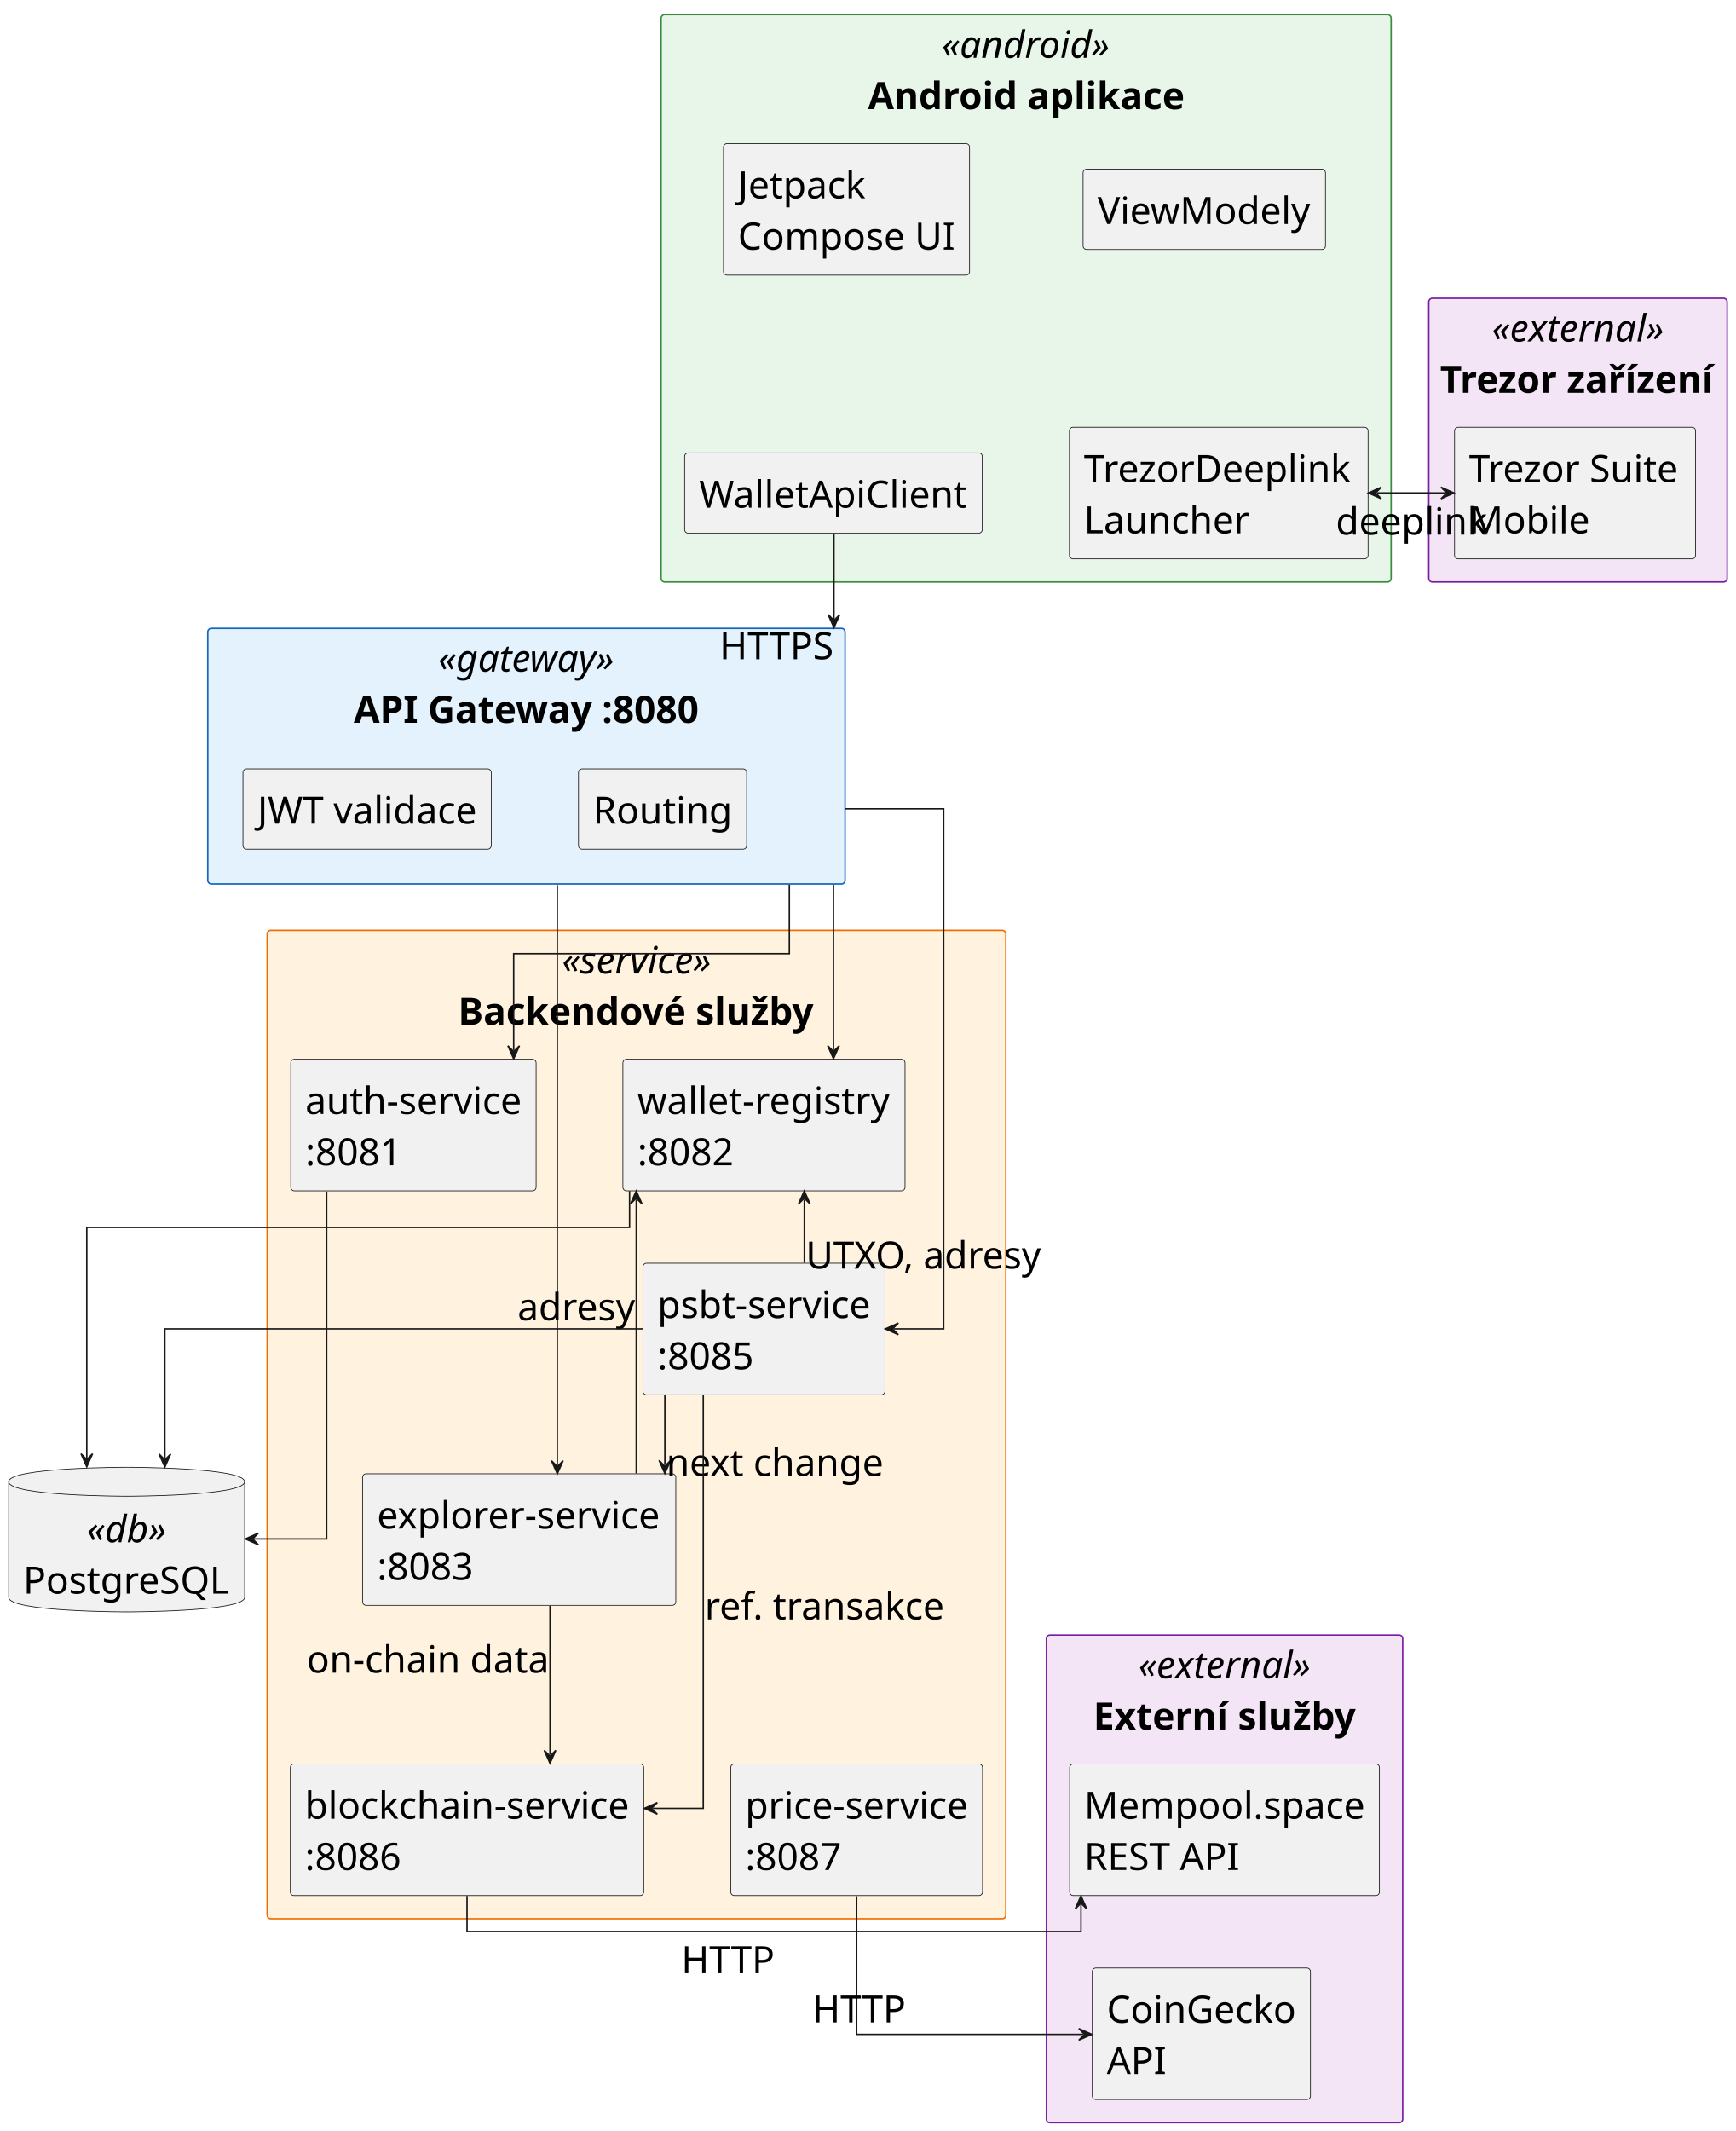
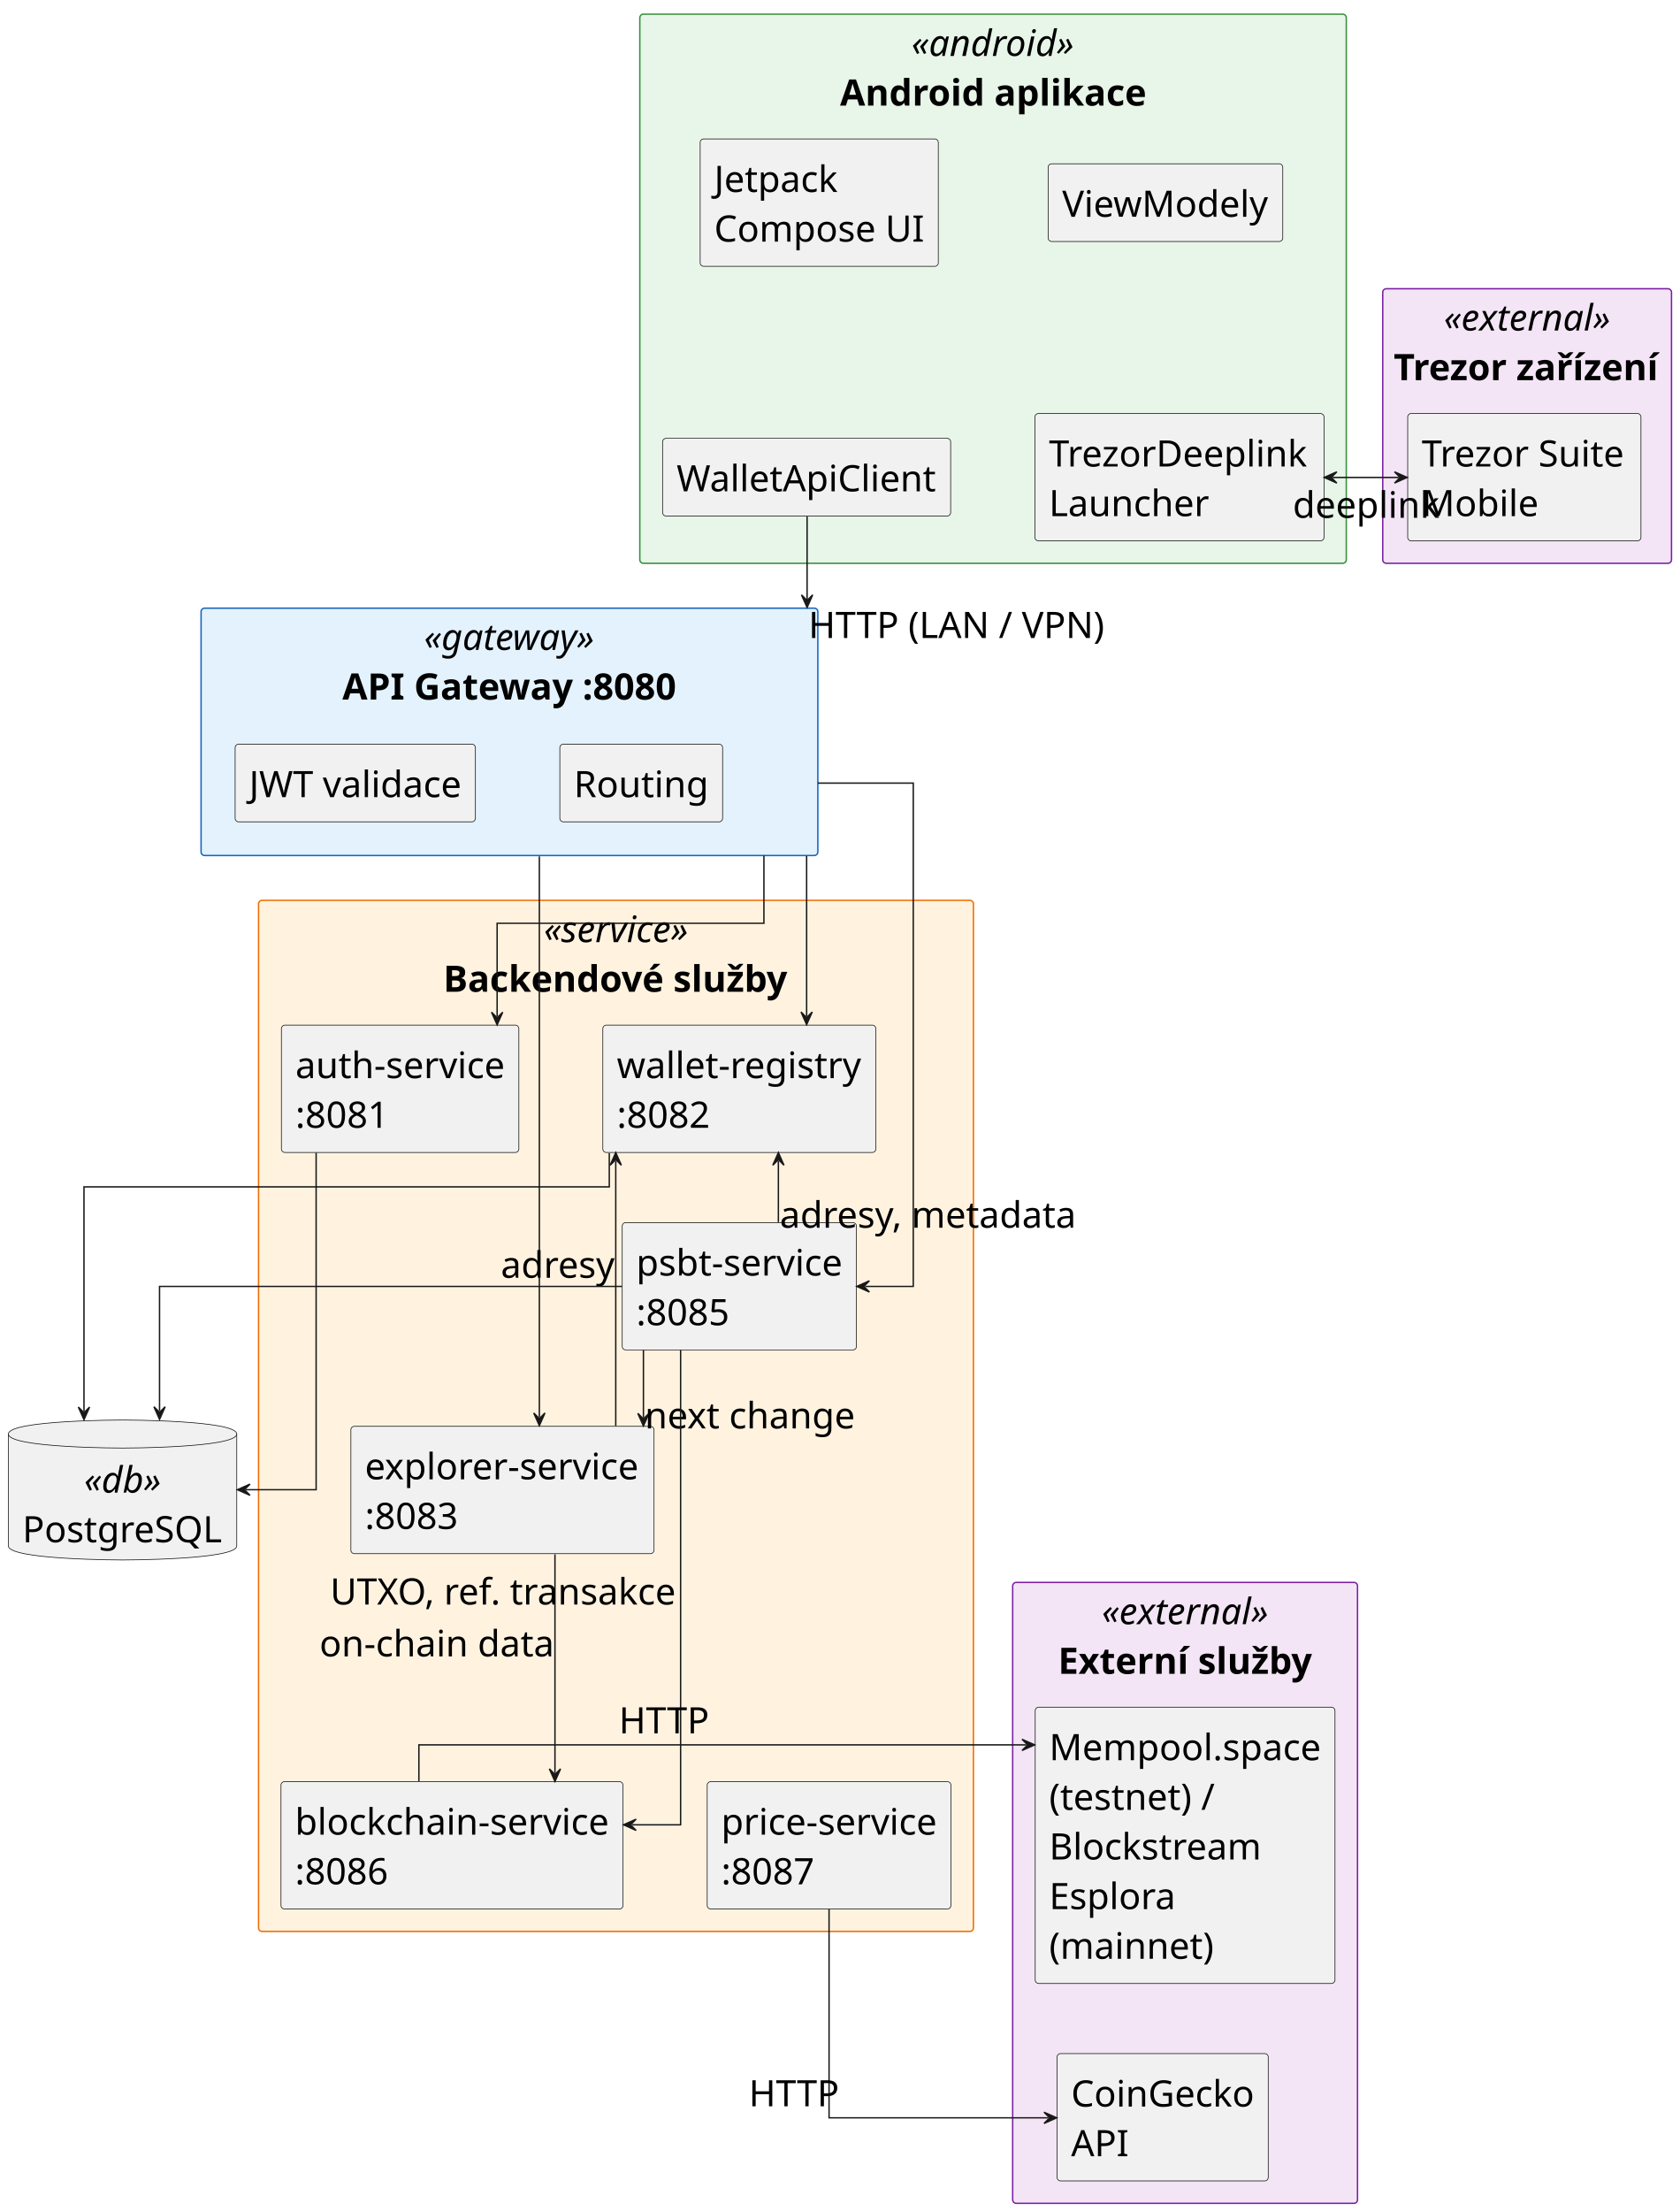
- <svg xmlns="http://www.w3.org/2000/svg" contentStyleType="text/css" data-diagram-type="DESCRIPTION" height="1471px" preserveAspectRatio="none" style="width:1198px;height:1471px;background:#FFFFFF;" version="1.1" viewBox="0 0 1198 1471" width="1198px" zoomAndPan="magnify">
+ <svg xmlns="http://www.w3.org/2000/svg" contentStyleType="text/css" data-diagram-type="DESCRIPTION" height="1577px" preserveAspectRatio="none" style="width:1198px;height:1577px;background:#FFFFFF;" version="1.1" viewBox="0 0 1198 1577" width="1198px" zoomAndPan="magnify">
  <defs />
  <g>
    <g class="cluster" data-qualified-name="android" data-source-line="22" id="ent0002">
      <rect fill="#E8F5E9" height="391.65" rx="2.5" ry="2.5" style="stroke:#388E3C;stroke-width:1;" width="504" x="456.45" y="10.118" />
      <text fill="#000000" font-family="sans-serif" font-size="26" font-style="italic" lengthAdjust="spacing" textLength="116.428" x="650.236" y="39.912">«android»</text>
      <text fill="#000000" font-family="sans-serif" font-size="26" font-weight="bold" lengthAdjust="spacing" textLength="218.322" x="599.289" y="75.324">Android aplikace</text>
    </g>
    <g class="cluster" data-qualified-name="gw" data-source-line="33" id="ent0011">
      <rect fill="#E3F2FD" height="176.41" rx="2.5" ry="2.5" style="stroke:#1565C0;stroke-width:1;" width="440" x="143.45" y="433.768" />
      <text fill="#000000" font-family="sans-serif" font-size="26" font-style="italic" lengthAdjust="spacing" textLength="121.94" x="302.48" y="463.562">«gateway»</text>
      <text fill="#000000" font-family="sans-serif" font-size="26" font-weight="bold" lengthAdjust="spacing" textLength="238.446" x="244.227" y="498.974">API Gateway :8080</text>
    </g>
    <g class="cluster" data-qualified-name="backend" data-source-line="38" id="ent0014">
-       <rect fill="#FFF3E0" height="682.3" rx="2.5" ry="2.5" style="stroke:#EF6C00;stroke-width:1;" width="510" x="184.45" y="642.178" />
+       <rect fill="#FFF3E0" height="735.42" rx="2.5" ry="2.5" style="stroke:#EF6C00;stroke-width:1;" width="510" x="184.45" y="642.178" />
      <text fill="#000000" font-family="sans-serif" font-size="26" font-style="italic" lengthAdjust="spacing" textLength="102.96" x="387.97" y="671.972">«service»</text>
      <text fill="#000000" font-family="sans-serif" font-size="26" font-weight="bold" lengthAdjust="spacing" textLength="246.428" x="316.236" y="707.384">Backendové služby</text>
    </g>
    <g class="cluster" data-qualified-name="ext" data-source-line="54" id="ent0028">
-       <rect fill="#F3E5F5" height="336.65" rx="2.5" ry="2.5" style="stroke:#7B1FA2;stroke-width:1;" width="246" x="722.45" y="1128.648" />
-       <text fill="#000000" font-family="sans-serif" font-size="26" font-style="italic" lengthAdjust="spacing" textLength="118.82" x="786.04" y="1158.442">«external»</text>
-       <text fill="#000000" font-family="sans-serif" font-size="26" font-weight="bold" lengthAdjust="spacing" textLength="181.246" x="754.827" y="1193.854">Externí služby</text>
+       <rect fill="#F3E5F5" height="442.88" rx="2.5" ry="2.5" style="stroke:#7B1FA2;stroke-width:1;" width="246" x="722.45" y="1128.658" />
+       <text fill="#000000" font-family="sans-serif" font-size="26" font-style="italic" lengthAdjust="spacing" textLength="118.82" x="786.04" y="1158.452">«external»</text>
+       <text fill="#000000" font-family="sans-serif" font-size="26" font-weight="bold" lengthAdjust="spacing" textLength="181.246" x="754.827" y="1193.864">Externí služby</text>
    </g>
    <g class="cluster" data-qualified-name="ext_trezor" data-source-line="60" id="ent0032">
-       <rect fill="#F3E5F5" height="195.83" rx="2.5" ry="2.5" style="stroke:#7B1FA2;stroke-width:1;" width="206" x="986.45" y="205.938" />
-       <text fill="#000000" font-family="sans-serif" font-size="26" font-style="italic" lengthAdjust="spacing" textLength="118.82" x="1030.04" y="235.732">«external»</text>
-       <text fill="#000000" font-family="sans-serif" font-size="26" font-weight="bold" lengthAdjust="spacing" textLength="190.398" x="994.251" y="271.144">Trezor zařízení</text>
+       <rect fill="#F3E5F5" height="195.82" rx="2.5" ry="2.5" style="stroke:#7B1FA2;stroke-width:1;" width="206" x="986.45" y="205.948" />
+       <text fill="#000000" font-family="sans-serif" font-size="26" font-style="italic" lengthAdjust="spacing" textLength="118.82" x="1030.04" y="235.742">«external»</text>
+       <text fill="#000000" font-family="sans-serif" font-size="26" font-weight="bold" lengthAdjust="spacing" textLength="190.398" x="994.251" y="271.154">Trezor zařízení</text>
    </g>
    <g class="entity" data-qualified-name="android.ui" data-source-line="23" id="ent0003">
      <rect fill="#F1F1F1" height="90.824" rx="2.5" ry="2.5" style="stroke:#181818;stroke-width:0.5;" width="169.89" x="499.5" y="99.118" />
      <text fill="#000000" font-family="sans-serif" font-size="26" lengthAdjust="spacing" textLength="88.088" x="509.5" y="136.912">Jetpack</text>
      <text fill="#000000" font-family="sans-serif" font-size="26" lengthAdjust="spacing" textLength="149.89" x="509.5" y="172.324">Compose UI</text>
    </g>
    <g class="entity" data-qualified-name="android.vm" data-source-line="24" id="ent0004">
      <rect fill="#F1F1F1" height="55.412" rx="2.5" ry="2.5" style="stroke:#181818;stroke-width:0.5;" width="167.342" x="747.78" y="116.828" />
      <text fill="#000000" font-family="sans-serif" font-size="26" lengthAdjust="spacing" textLength="147.342" x="757.78" y="154.622">ViewModely</text>
    </g>
    <g class="entity" data-qualified-name="android.api_client" data-source-line="25" id="ent0005">
      <rect fill="#F1F1F1" height="55.412" rx="2.5" ry="2.5" style="stroke:#181818;stroke-width:0.5;" width="205.51" x="472.69" y="312.648" />
      <text fill="#000000" font-family="sans-serif" font-size="26" lengthAdjust="spacing" textLength="185.51" x="482.69" y="350.442">WalletApiClient</text>
    </g>
    <g class="entity" data-qualified-name="android.trezor_launcher" data-source-line="26" id="ent0006">
-       <rect fill="#F1F1F1" height="90.824" rx="2.5" ry="2.5" style="stroke:#181818;stroke-width:0.5;" width="206.212" x="738.34" y="294.938" />
-       <text fill="#000000" font-family="sans-serif" font-size="26" lengthAdjust="spacing" textLength="186.212" x="748.34" y="332.732">TrezorDeeplink</text>
-       <text fill="#000000" font-family="sans-serif" font-size="26" lengthAdjust="spacing" textLength="114.296" x="748.34" y="368.144">Launcher</text>
+       <rect fill="#F1F1F1" height="90.824" rx="2.5" ry="2.5" style="stroke:#181818;stroke-width:0.5;" width="206.212" x="738.34" y="294.948" />
+       <text fill="#000000" font-family="sans-serif" font-size="26" lengthAdjust="spacing" textLength="186.212" x="748.34" y="332.742">TrezorDeeplink</text>
+       <text fill="#000000" font-family="sans-serif" font-size="26" lengthAdjust="spacing" textLength="114.296" x="748.34" y="368.154">Launcher</text>
    </g>
    <g class="entity" data-qualified-name="gw.jwt" data-source-line="34" id="ent0012">
      <rect fill="#F1F1F1" height="55.412" rx="2.5" ry="2.5" style="stroke:#181818;stroke-width:0.5;" width="171.424" x="167.74" y="530.768" />
      <text fill="#000000" font-family="sans-serif" font-size="26" lengthAdjust="spacing" textLength="151.424" x="177.74" y="568.562">JWT validace</text>
    </g>
    <g class="entity" data-qualified-name="gw.routing" data-source-line="35" id="ent0013">
      <rect fill="#F1F1F1" height="55.412" rx="2.5" ry="2.5" style="stroke:#181818;stroke-width:0.5;" width="116.122" x="399.39" y="530.768" />
      <text fill="#000000" font-family="sans-serif" font-size="26" lengthAdjust="spacing" textLength="96.122" x="409.39" y="568.562">Routing</text>
    </g>
    <g class="entity" data-qualified-name="backend.auth" data-source-line="39" id="ent0015">
      <rect fill="#F1F1F1" height="90.824" rx="2.5" ry="2.5" style="stroke:#181818;stroke-width:0.5;" width="169.396" x="200.75" y="731.178" />
      <text fill="#000000" font-family="sans-serif" font-size="26" lengthAdjust="spacing" textLength="149.396" x="210.75" y="768.972">auth-service</text>
      <text fill="#000000" font-family="sans-serif" font-size="26" lengthAdjust="spacing" textLength="66.456" x="210.75" y="804.384">:8081</text>
    </g>
    <g class="entity" data-qualified-name="backend.registry" data-source-line="40" id="ent0016">
      <rect fill="#F1F1F1" height="90.824" rx="2.5" ry="2.5" style="stroke:#181818;stroke-width:0.5;" width="194.798" x="430.05" y="731.178" />
      <text fill="#000000" font-family="sans-serif" font-size="26" lengthAdjust="spacing" textLength="174.798" x="440.05" y="768.972">wallet-registry</text>
      <text fill="#000000" font-family="sans-serif" font-size="26" lengthAdjust="spacing" textLength="66.456" x="440.05" y="804.384">:8082</text>
    </g>
    <g class="entity" data-qualified-name="backend.explorer" data-source-line="41" id="ent0017">
      <rect fill="#F1F1F1" height="90.824" rx="2.5" ry="2.5" style="stroke:#181818;stroke-width:0.5;" width="216.274" x="250.31" y="1017.328" />
      <text fill="#000000" font-family="sans-serif" font-size="26" lengthAdjust="spacing" textLength="196.274" x="260.31" y="1055.122">explorer-service</text>
      <text fill="#000000" font-family="sans-serif" font-size="26" lengthAdjust="spacing" textLength="66.456" x="260.31" y="1090.534">:8083</text>
    </g>
    <g class="entity" data-qualified-name="backend.psbt" data-source-line="42" id="ent0018">
-       <rect fill="#F1F1F1" height="90.824" rx="2.5" ry="2.5" style="stroke:#181818;stroke-width:0.5;" width="167.108" x="443.89" y="871.998" />
-       <text fill="#000000" font-family="sans-serif" font-size="26" lengthAdjust="spacing" textLength="147.108" x="453.89" y="909.792">psbt-service</text>
-       <text fill="#000000" font-family="sans-serif" font-size="26" lengthAdjust="spacing" textLength="66.456" x="453.89" y="945.204">:8085</text>
+       <rect fill="#F1F1F1" height="90.824" rx="2.5" ry="2.5" style="stroke:#181818;stroke-width:0.5;" width="167.108" x="443.89" y="872.008" />
+       <text fill="#000000" font-family="sans-serif" font-size="26" lengthAdjust="spacing" textLength="147.108" x="453.89" y="909.802">psbt-service</text>
+       <text fill="#000000" font-family="sans-serif" font-size="26" lengthAdjust="spacing" textLength="66.456" x="453.89" y="945.214">:8085</text>
    </g>
    <g class="entity" data-qualified-name="backend.blockchain" data-source-line="43" id="ent0019">
-       <rect fill="#F1F1F1" height="90.824" rx="2.5" ry="2.5" style="stroke:#181818;stroke-width:0.5;" width="243.99" x="200.45" y="1217.648" />
-       <text fill="#000000" font-family="sans-serif" font-size="26" lengthAdjust="spacing" textLength="223.99" x="210.45" y="1255.442">blockchain-service</text>
-       <text fill="#000000" font-family="sans-serif" font-size="26" lengthAdjust="spacing" textLength="66.456" x="210.45" y="1290.854">:8086</text>
+       <rect fill="#F1F1F1" height="90.824" rx="2.5" ry="2.5" style="stroke:#181818;stroke-width:0.5;" width="243.99" x="200.45" y="1270.768" />
+       <text fill="#000000" font-family="sans-serif" font-size="26" lengthAdjust="spacing" textLength="223.99" x="210.45" y="1308.562">blockchain-service</text>
+       <text fill="#000000" font-family="sans-serif" font-size="26" lengthAdjust="spacing" textLength="66.456" x="210.45" y="1343.974">:8086</text>
    </g>
    <g class="entity" data-qualified-name="backend.price" data-source-line="44" id="ent0020">
-       <rect fill="#F1F1F1" height="90.824" rx="2.5" ry="2.5" style="stroke:#181818;stroke-width:0.5;" width="173.868" x="504.51" y="1217.648" />
-       <text fill="#000000" font-family="sans-serif" font-size="26" lengthAdjust="spacing" textLength="153.868" x="514.51" y="1255.442">price-service</text>
-       <text fill="#000000" font-family="sans-serif" font-size="26" lengthAdjust="spacing" textLength="66.456" x="514.51" y="1290.854">:8087</text>
+       <rect fill="#F1F1F1" height="90.824" rx="2.5" ry="2.5" style="stroke:#181818;stroke-width:0.5;" width="173.868" x="504.51" y="1270.768" />
+       <text fill="#000000" font-family="sans-serif" font-size="26" lengthAdjust="spacing" textLength="153.868" x="514.51" y="1308.562">price-service</text>
+       <text fill="#000000" font-family="sans-serif" font-size="26" lengthAdjust="spacing" textLength="66.456" x="514.51" y="1343.974">:8087</text>
    </g>
    <g class="entity" data-qualified-name="ext.mempool" data-source-line="55" id="ent0029">
-       <rect fill="#F1F1F1" height="90.824" rx="2.5" ry="2.5" style="stroke:#181818;stroke-width:0.5;" width="213.856" x="738.52" y="1217.648" />
-       <text fill="#000000" font-family="sans-serif" font-size="26" lengthAdjust="spacing" textLength="193.856" x="748.52" y="1255.442">Mempool.space</text>
-       <text fill="#000000" font-family="sans-serif" font-size="26" lengthAdjust="spacing" textLength="107.276" x="748.52" y="1290.854">REST API</text>
+       <rect fill="#F1F1F1" height="197.06" rx="2.5" ry="2.5" style="stroke:#181818;stroke-width:0.5;" width="213.856" x="738.52" y="1217.658" />
+       <text fill="#000000" font-family="sans-serif" font-size="26" lengthAdjust="spacing" textLength="193.856" x="748.52" y="1255.452">Mempool.space</text>
+       <text fill="#000000" font-family="sans-serif" font-size="26" lengthAdjust="spacing" textLength="118.04" x="748.52" y="1290.864">(testnet) /</text>
+       <text fill="#000000" font-family="sans-serif" font-size="26" lengthAdjust="spacing" textLength="151.84" x="748.52" y="1326.276">Blockstream</text>
+       <text fill="#000000" font-family="sans-serif" font-size="26" lengthAdjust="spacing" textLength="90.662" x="748.52" y="1361.688">Esplora</text>
+       <text fill="#000000" font-family="sans-serif" font-size="26" lengthAdjust="spacing" textLength="117.39" x="748.52" y="1397.1">(mainnet)</text>
    </g>
    <g class="entity" data-qualified-name="ext.coingecko" data-source-line="56" id="ent0030">
-       <rect fill="#F1F1F1" height="90.824" rx="2.5" ry="2.5" style="stroke:#181818;stroke-width:0.5;" width="150.624" x="754.14" y="1358.478" />
-       <text fill="#000000" font-family="sans-serif" font-size="26" lengthAdjust="spacing" textLength="130.624" x="764.14" y="1396.272">CoinGecko</text>
-       <text fill="#000000" font-family="sans-serif" font-size="26" lengthAdjust="spacing" textLength="41.158" x="764.14" y="1431.684">API</text>
+       <rect fill="#F1F1F1" height="90.824" rx="2.5" ry="2.5" style="stroke:#181818;stroke-width:0.5;" width="150.624" x="754.14" y="1464.718" />
+       <text fill="#000000" font-family="sans-serif" font-size="26" lengthAdjust="spacing" textLength="130.624" x="764.14" y="1502.512">CoinGecko</text>
+       <text fill="#000000" font-family="sans-serif" font-size="26" lengthAdjust="spacing" textLength="41.158" x="764.14" y="1537.924">API</text>
    </g>
    <g class="entity" data-qualified-name="ext_trezor.trezor" data-source-line="61" id="ent0033">
-       <rect fill="#F1F1F1" height="90.824" rx="2.5" ry="2.5" style="stroke:#181818;stroke-width:0.5;" width="166.406" x="1004.25" y="294.938" />
-       <text fill="#000000" font-family="sans-serif" font-size="26" lengthAdjust="spacing" textLength="146.406" x="1014.25" y="332.732">Trezor Suite</text>
-       <text fill="#000000" font-family="sans-serif" font-size="26" lengthAdjust="spacing" textLength="83.382" x="1014.25" y="368.144">Mobile</text>
+       <rect fill="#F1F1F1" height="90.824" rx="2.5" ry="2.5" style="stroke:#181818;stroke-width:0.5;" width="166.406" x="1004.25" y="294.948" />
+       <text fill="#000000" font-family="sans-serif" font-size="26" lengthAdjust="spacing" textLength="146.406" x="1014.25" y="332.742">Trezor Suite</text>
+       <text fill="#000000" font-family="sans-serif" font-size="26" lengthAdjust="spacing" textLength="83.382" x="1014.25" y="368.154">Mobile</text>
    </g>
    <g class="entity" data-qualified-name="db" data-source-line="64" id="ent0034">
      <path d="M6,1022.828 C6,1012.828 87.448,1012.828 87.448,1012.828 C87.448,1012.828 168.896,1012.828 168.896,1022.828 L168.896,1102.652 C168.896,1112.652 87.448,1112.652 87.448,1112.652 C87.448,1112.652 6,1112.652 6,1102.652 L6,1022.828" fill="#F1F1F1" style="stroke:#181818;stroke-width:0.5;" />
      <path d="M6,1022.828 C6,1032.828 87.448,1032.828 87.448,1032.828 C87.448,1032.828 168.896,1032.828 168.896,1022.828" fill="none" style="stroke:#181818;stroke-width:0.5;" />
      <text fill="#000000" font-family="sans-serif" font-size="26" font-style="italic" lengthAdjust="spacing" textLength="54.912" x="59.992" y="1064.622">«db»</text>
      <text fill="#000000" font-family="sans-serif" font-size="26" lengthAdjust="spacing" textLength="142.896" x="16" y="1100.034">PostgreSQL</text>
    </g>
    <g class="link" data-entity-1="ent0018" data-entity-2="ent0017" data-link-type="dependency" data-source-line="81" id="lnk45">
      <path d="M459.02,962.998 C459.02,980.228 459.02,993.828 459.02,1011.068" fill="none" id="psbt-to-explorer" style="stroke:#181818;stroke-width:1;" />
      <polygon fill="#181818" points="459.02,1017.068,463.02,1008.068,459.02,1012.068,455.02,1008.068,459.02,1017.068" style="stroke:#181818;stroke-width:1;" />
-       <text fill="#000000" font-family="sans-serif" font-size="26" lengthAdjust="spacing" textLength="150.488" x="460.02" y="1018.822">next change</text>
+       <text fill="#000000" font-family="sans-serif" font-size="26" lengthAdjust="spacing" textLength="150.488" x="460.02" y="1018.832">next change</text>
    </g>
    <g class="link" data-entity-1="ent0017" data-entity-2="ent0019" data-link-type="dependency" data-source-line="78" id="lnk42">
-       <path d="M379.73,1108.448 C379.73,1141.008 379.73,1178.608 379.73,1211.208" fill="none" id="explorer-to-blockchain" style="stroke:#181818;stroke-width:1;" />
-       <polygon fill="#181818" points="379.73,1217.208,383.73,1208.208,379.73,1212.208,375.73,1208.208,379.73,1217.208" style="stroke:#181818;stroke-width:1;" />
-       <text fill="#000000" font-family="sans-serif" font-size="26" lengthAdjust="spacing" textLength="167.388" x="211.73" y="1154.622">on-chain data</text>
+       <path d="M395.91,1108.638 C395.91,1154.568 395.91,1218.818 395.91,1264.628" fill="none" id="explorer-to-blockchain" style="stroke:#181818;stroke-width:1;" />
+       <polygon fill="#181818" points="395.91,1270.628,399.91,1261.628,395.91,1265.628,391.91,1261.628,395.91,1270.628" style="stroke:#181818;stroke-width:1;" />
+       <text fill="#000000" font-family="sans-serif" font-size="26" lengthAdjust="spacing" textLength="167.388" x="227.91" y="1181.432">on-chain data</text>
    </g>
    <g class="link" data-entity-1="ent0018" data-entity-2="ent0016" data-link-type="dependency" data-source-line="79" id="lnk43">
-       <path d="M555.3,871.688 C555.3,855.788 555.3,843.968 555.3,828.078" fill="none" id="psbt-to-registry" style="stroke:#181818;stroke-width:1;" />
-       <polygon fill="#181818" points="555.3,822.078,551.3,831.078,555.3,827.078,559.3,831.078,555.3,822.078" style="stroke:#181818;stroke-width:1;" />
-       <text fill="#000000" font-family="sans-serif" font-size="26" lengthAdjust="spacing" textLength="164.424" x="556.3" y="875.682">UTXO, adresy</text>
+       <path d="M555.3,871.698 C555.3,855.798 555.3,843.968 555.3,828.088" fill="none" id="psbt-to-registry" style="stroke:#181818;stroke-width:1;" />
+       <polygon fill="#181818" points="555.3,822.088,551.3,831.088,555.3,827.088,559.3,831.088,555.3,822.088" style="stroke:#181818;stroke-width:1;" />
+       <text fill="#000000" font-family="sans-serif" font-size="26" lengthAdjust="spacing" textLength="212.914" x="556.3" y="875.682">adresy, metadata</text>
    </g>
    <g class="link" data-entity-1="ent0005" data-entity-2="ent0011" data-link-type="dependency" data-source-line="67" id="lnk35">
-       <path d="M575.78,368.418 C575.78,382.685 575.78,401.19 575.78,421.042 C575.78,423.524 575.78,426.026 575.78,428.544 C575.78,429.803 575.78,431.066 575.78,432.332 C575.78,432.649 575.78,426.965 575.78,427.282" fill="none" id="api_client-to-gw" style="stroke:#181818;stroke-width:1;" />
-       <polygon fill="#181818" points="575.78,433.282,579.78,424.282,575.78,428.282,571.78,424.282,575.78,433.282" style="stroke:#181818;stroke-width:1;" />
-       <text fill="#000000" font-family="sans-serif" font-size="26" lengthAdjust="spacing" textLength="78.182" x="496.78" y="455.052">HTTPS</text>
+       <path d="M575.78,368.428 C575.78,382.695 575.78,401.199 575.78,421.05 C575.78,423.532 575.78,426.034 575.78,428.552 C575.78,429.811 575.78,431.074 575.78,432.34 C575.78,432.656 575.78,426.973 575.78,427.29" fill="none" id="api_client-to-gw" style="stroke:#181818;stroke-width:1;" />
+       <polygon fill="#181818" points="575.78,433.29,579.78,424.29,575.78,428.29,571.78,424.29,575.78,433.29" style="stroke:#181818;stroke-width:1;" />
+       <text fill="#000000" font-family="sans-serif" font-size="26" lengthAdjust="spacing" textLength="210.548" x="576.78" y="455.052">HTTP (LAN / VPN)</text>
    </g>
    <g class="link" data-entity-1="ent0006" data-entity-2="ent0033" data-link-type="dependency" data-source-line="68" id="lnk36">
-       <path d="M950.7,340.298 C970.43,340.298 978.85,340.298 997.86,340.298" fill="none" id="trezor_launcher-trezor" style="stroke:#181818;stroke-width:1;" />
-       <polygon fill="#181818" points="944.7,340.298,953.7,344.298,949.7,340.298,953.7,336.298,944.7,340.298" style="stroke:#181818;stroke-width:1;" />
-       <polygon fill="#181818" points="1003.86,340.298,994.86,336.298,998.86,340.298,994.86,344.298,1003.86,340.298" style="stroke:#181818;stroke-width:1;" />
-       <text fill="#000000" font-family="sans-serif" font-size="26" lengthAdjust="spacing" textLength="104.676" x="922.28" y="369.092">deeplink</text>
+       <path d="M950.7,340.538 C970.43,340.538 978.85,340.538 997.86,340.538" fill="none" id="trezor_launcher-trezor" style="stroke:#181818;stroke-width:1;" />
+       <polygon fill="#181818" points="944.7,340.538,953.7,344.538,949.7,340.538,953.7,336.538,944.7,340.538" style="stroke:#181818;stroke-width:1;" />
+       <polygon fill="#181818" points="1003.86,340.538,994.86,336.538,998.86,340.538,994.86,344.538,1003.86,340.538" style="stroke:#181818;stroke-width:1;" />
+       <text fill="#000000" font-family="sans-serif" font-size="26" lengthAdjust="spacing" textLength="104.676" x="922.28" y="369.332">deeplink</text>
    </g>
    <g class="link" data-entity-1="ent0011" data-entity-2="ent0015" data-link-type="dependency" data-source-line="71" id="lnk37">
-       <path d="M544.98,610.641 C544.98,611.422 544.98,612.201 544.98,612.979 C544.98,614.536 544.98,616.086 544.98,617.624 C544.98,620.7 544.98,623.728 544.98,626.657 C544.98,632.517 544.98,637.986 544.98,642.673 C544.98,652.048 544.98,658.298 544.98,658.298 C544.98,658.298 354.65,658.298 354.65,658.298 C354.65,658.298 354.65,691.568 354.65,724.858" fill="none" id="gw-to-auth" style="stroke:#181818;stroke-width:1;" />
-       <polygon fill="#181818" points="354.65,730.858,358.65,721.858,354.65,725.858,350.65,721.858,354.65,730.858" style="stroke:#181818;stroke-width:1;" />
+       <path d="M544.98,610.295 C544.98,610.491 544.98,610.686 544.98,610.881 C544.98,611.662 544.98,612.441 544.98,613.219 C544.98,614.776 544.98,616.326 544.98,617.864 C544.98,620.94 544.98,623.968 544.98,626.897 C544.98,632.757 544.98,638.226 544.98,642.913 C544.98,652.288 544.98,658.538 544.98,658.538 C544.98,658.538 354.65,658.538 354.65,658.538 C354.65,658.538 354.65,691.728 354.65,724.948" fill="none" id="gw-to-auth" style="stroke:#181818;stroke-width:1;" />
+       <polygon fill="#181818" points="354.65,730.948,358.65,721.948,354.65,725.948,350.65,721.948,354.65,730.948" style="stroke:#181818;stroke-width:1;" />
    </g>
    <g class="link" data-entity-1="ent0011" data-entity-2="ent0016" data-link-type="dependency" data-source-line="72" id="lnk38">
      <path d="M575.45,610.631 C575.45,610.88 575.45,611.129 575.45,611.379 C575.45,611.88 575.45,612.382 575.45,612.886 C575.45,616.921 575.45,621.09 575.45,625.362 C575.45,659.533 575.45,694.233 575.45,724.798" fill="none" id="gw-to-registry" style="stroke:#181818;stroke-width:1;" />
      <polygon fill="#181818" points="575.45,730.798,579.45,721.798,575.45,725.798,571.45,721.798,575.45,730.798" style="stroke:#181818;stroke-width:1;" />
    </g>
    <g class="link" data-entity-1="ent0011" data-entity-2="ent0017" data-link-type="dependency" data-source-line="73" id="lnk39">
-       <path d="M384.77,610.934 C384.77,611.8 384.77,612.669 384.77,613.539 C384.77,615.281 384.77,617.031 384.77,618.789 C384.77,625.822 384.77,632.988 384.77,640.265 C384.77,654.818 384.77,669.817 384.77,685.089 C384.77,807.27 384.77,941.023 384.77,1011.308" fill="none" id="gw-to-explorer" style="stroke:#181818;stroke-width:1;" />
-       <polygon fill="#181818" points="384.77,1017.308,388.77,1008.308,384.77,1012.308,380.77,1008.308,384.77,1017.308" style="stroke:#181818;stroke-width:1;" />
+       <path d="M384.77,610.804 C384.77,611.669 384.77,612.536 384.77,613.404 C384.77,615.142 384.77,616.888 384.77,618.643 C384.77,625.661 384.77,632.812 384.77,640.073 C384.77,654.596 384.77,669.565 384.77,684.808 C384.77,806.755 384.77,940.328 384.77,1010.828" fill="none" id="gw-to-explorer" style="stroke:#181818;stroke-width:1;" />
+       <polygon fill="#181818" points="384.77,1016.828,388.77,1007.828,384.77,1011.828,380.77,1007.828,384.77,1016.828" style="stroke:#181818;stroke-width:1;" />
    </g>
    <g class="link" data-entity-1="ent0011" data-entity-2="ent0018" data-link-type="dependency" data-source-line="74" id="lnk40">
-       <path d="M583.596,558.298 C583.779,558.298 583.965,558.298 584.154,558.298 C584.53,558.298 584.917,558.298 585.313,558.298 C586.897,558.298 588.628,558.298 590.476,558.298 C597.867,558.298 607.115,558.298 616.16,558.298 C634.25,558.298 651.53,558.298 651.53,558.298 C651.53,558.298 651.53,917.298 651.53,917.298 C651.53,917.298 639.53,917.298 617.24,917.298" fill="none" id="gw-to-psbt" style="stroke:#181818;stroke-width:1;" />
-       <polygon fill="#181818" points="611.24,917.298,620.24,921.298,616.24,917.298,620.24,913.298,611.24,917.298" style="stroke:#181818;stroke-width:1;" />
+       <path d="M583.48,558.538 C583.66,558.538 583.842,558.538 584.026,558.538 C584.763,558.538 585.538,558.538 586.347,558.538 C587.965,558.538 589.72,558.538 591.582,558.538 C599.026,558.538 608.169,558.538 617.05,558.538 C634.812,558.538 651.53,558.538 651.53,558.538 C651.53,558.538 651.53,917.538 651.53,917.538 C651.53,917.538 639.53,917.538 617.24,917.538" fill="none" id="gw-to-psbt" style="stroke:#181818;stroke-width:1;" />
+       <polygon fill="#181818" points="611.24,917.538,620.24,921.538,616.24,917.538,620.24,913.538,611.24,917.538" style="stroke:#181818;stroke-width:1;" />
    </g>
    <g class="link" data-entity-1="ent0017" data-entity-2="ent0016" data-link-type="dependency" data-source-line="77" id="lnk41">
-       <path d="M439.28,1017.078 C439.28,963.588 439.28,881.508 439.28,828.088" fill="none" id="explorer-to-registry" style="stroke:#181818;stroke-width:1;" />
+       <path d="M439.28,1017.088 C439.28,963.598 439.28,881.508 439.28,828.088" fill="none" id="explorer-to-registry" style="stroke:#181818;stroke-width:1;" />
      <polygon fill="#181818" points="439.28,822.088,435.28,831.088,439.28,827.088,443.28,831.088,439.28,822.088" style="stroke:#181818;stroke-width:1;" />
-       <text fill="#000000" font-family="sans-serif" font-size="26" lengthAdjust="spacing" textLength="81.692" x="357.28" y="911.372">adresy</text>
+       <text fill="#000000" font-family="sans-serif" font-size="26" lengthAdjust="spacing" textLength="81.692" x="357.28" y="911.382">adresy</text>
    </g>
    <g class="link" data-entity-1="ent0018" data-entity-2="ent0019" data-link-type="dependency" data-source-line="80" id="lnk44">
-       <path d="M485.55,963.078 C485.55,1053.848 485.55,1248.298 485.55,1248.298 C485.55,1248.298 474.2,1248.298 450.81,1248.298" fill="none" id="psbt-to-blockchain" style="stroke:#181818;stroke-width:1;" />
-       <polygon fill="#181818" points="444.81,1248.298,453.81,1252.298,449.81,1248.298,453.81,1244.298,444.81,1248.298" style="stroke:#181818;stroke-width:1;" />
-       <text fill="#000000" font-family="sans-serif" font-size="26" lengthAdjust="spacing" textLength="166.92" x="486.55" y="1117.852">ref. transakce</text>
+       <path d="M485.55,962.988 C485.55,1064.738 485.55,1301.538 485.55,1301.538 C485.55,1301.538 474.2,1301.538 450.81,1301.538" fill="none" id="psbt-to-blockchain" style="stroke:#181818;stroke-width:1;" />
+       <polygon fill="#181818" points="444.81,1301.538,453.81,1305.538,449.81,1301.538,453.81,1297.538,444.81,1301.538" style="stroke:#181818;stroke-width:1;" />
+       <text fill="#000000" font-family="sans-serif" font-size="26" lengthAdjust="spacing" textLength="249.652" x="235.55" y="1144.422">UTXO, ref. transakce</text>
    </g>
    <g class="link" data-entity-1="ent0019" data-entity-2="ent0029" data-link-type="dependency" data-source-line="84" id="lnk46">
-       <path d="M322.45,1308.728 C322.45,1322.148 322.45,1333.298 322.45,1333.298 C322.45,1333.298 746.33,1333.298 746.33,1333.298 C746.33,1333.298 746.33,1328.148 746.33,1314.728" fill="none" id="blockchain-to-mempool" style="stroke:#181818;stroke-width:1;" />
-       <polygon fill="#181818" points="746.33,1308.728,742.33,1317.728,746.33,1313.728,750.33,1317.728,746.33,1308.728" style="stroke:#181818;stroke-width:1;" />
-       <text fill="#000000" font-family="sans-serif" font-size="26" lengthAdjust="spacing" textLength="63.908" x="470.39" y="1362.092">HTTP</text>
+       <path d="M298.84,1270.408 C298.84,1256.358 298.84,1244.538 298.84,1244.538 C298.84,1244.538 572.92,1244.538 732.11,1244.538" fill="none" id="blockchain-to-mempool" style="stroke:#181818;stroke-width:1;" />
+       <polygon fill="#181818" points="738.11,1244.538,729.11,1240.538,733.11,1244.538,729.11,1248.538,738.11,1244.538" style="stroke:#181818;stroke-width:1;" />
+       <text fill="#000000" font-family="sans-serif" font-size="26" lengthAdjust="spacing" textLength="63.908" x="441.54" y="1236.332">HTTP</text>
    </g>
    <g class="link" data-entity-1="ent0020" data-entity-2="ent0030" data-link-type="dependency" data-source-line="85" id="lnk47">
-       <path d="M591.45,1308.918 C591.45,1350.158 591.45,1404.298 591.45,1404.298 C591.45,1404.298 678.13,1404.298 747.82,1404.298" fill="none" id="price-to-coingecko" style="stroke:#181818;stroke-width:1;" />
-       <polygon fill="#181818" points="753.82,1404.298,744.82,1400.298,748.82,1404.298,744.82,1408.298,753.82,1404.298" style="stroke:#181818;stroke-width:1;" />
-       <text fill="#000000" font-family="sans-serif" font-size="26" lengthAdjust="spacing" textLength="63.908" x="560.94" y="1396.092">HTTP</text>
+       <path d="M591.45,1361.748 C591.45,1419.198 591.45,1510.538 591.45,1510.538 C591.45,1510.538 678.13,1510.538 747.82,1510.538" fill="none" id="price-to-coingecko" style="stroke:#181818;stroke-width:1;" />
+       <polygon fill="#181818" points="753.82,1510.538,744.82,1506.538,748.82,1510.538,744.82,1514.538,753.82,1510.538" style="stroke:#181818;stroke-width:1;" />
+       <text fill="#000000" font-family="sans-serif" font-size="26" lengthAdjust="spacing" textLength="63.908" x="534.24" y="1502.332">HTTP</text>
    </g>
    <g class="link" data-entity-1="ent0015" data-entity-2="ent0034" data-link-type="dependency" data-source-line="88" id="lnk48">
-       <path d="M225.53,822.498 C225.53,903.258 225.53,1062.298 225.53,1062.298 C225.53,1062.298 205.1,1062.298 175.37,1062.298" fill="none" id="auth-to-db" style="stroke:#181818;stroke-width:1;" />
-       <polygon fill="#181818" points="169.37,1062.298,178.37,1066.298,174.37,1062.298,178.37,1058.298,169.37,1062.298" style="stroke:#181818;stroke-width:1;" />
+       <path d="M225.53,822.218 C225.53,902.948 225.53,1062.538 225.53,1062.538 C225.53,1062.538 205.1,1062.538 175.37,1062.538" fill="none" id="auth-to-db" style="stroke:#181818;stroke-width:1;" />
+       <polygon fill="#181818" points="169.37,1062.538,178.37,1066.538,174.37,1062.538,178.37,1058.538,169.37,1062.538" style="stroke:#181818;stroke-width:1;" />
    </g>
    <g class="link" data-entity-1="ent0016" data-entity-2="ent0034" data-link-type="dependency" data-source-line="89" id="lnk49">
-       <path d="M434.66,822.168 C434.66,835.848 434.66,847.298 434.66,847.298 C434.66,847.298 59.91,847.298 59.91,847.298 C59.91,847.298 59.91,942.838 59.91,1006.498" fill="none" id="registry-to-db" style="stroke:#181818;stroke-width:1;" />
-       <polygon fill="#181818" points="59.91,1012.498,63.91,1003.498,59.91,1007.498,55.91,1003.498,59.91,1012.498" style="stroke:#181818;stroke-width:1;" />
+       <path d="M434.66,822.468 C434.66,835.648 434.66,846.538 434.66,846.538 C434.66,846.538 59.91,846.538 59.91,846.538 C59.91,846.538 59.91,942.728 59.91,1006.598" fill="none" id="registry-to-db" style="stroke:#181818;stroke-width:1;" />
+       <polygon fill="#181818" points="59.91,1012.598,63.91,1003.598,59.91,1007.598,55.91,1003.598,59.91,1012.598" style="stroke:#181818;stroke-width:1;" />
    </g>
    <g class="link" data-entity-1="ent0018" data-entity-2="ent0034" data-link-type="dependency" data-source-line="90" id="lnk50">
-       <path d="M443.75,917.298 C322.88,917.298 113.82,917.298 113.82,917.298 C113.82,917.298 113.82,964.618 113.82,1006.688" fill="none" id="psbt-to-db" style="stroke:#181818;stroke-width:1;" />
-       <polygon fill="#181818" points="113.82,1012.688,117.82,1003.688,113.82,1007.688,109.82,1003.688,113.82,1012.688" style="stroke:#181818;stroke-width:1;" />
+       <path d="M443.75,917.538 C322.88,917.538 113.82,917.538 113.82,917.538 C113.82,917.538 113.82,964.428 113.82,1006.368" fill="none" id="psbt-to-db" style="stroke:#181818;stroke-width:1;" />
+       <polygon fill="#181818" points="113.82,1012.368,117.82,1003.368,113.82,1007.368,109.82,1003.368,113.82,1012.368" style="stroke:#181818;stroke-width:1;" />
    </g>
  </g>
</svg>
